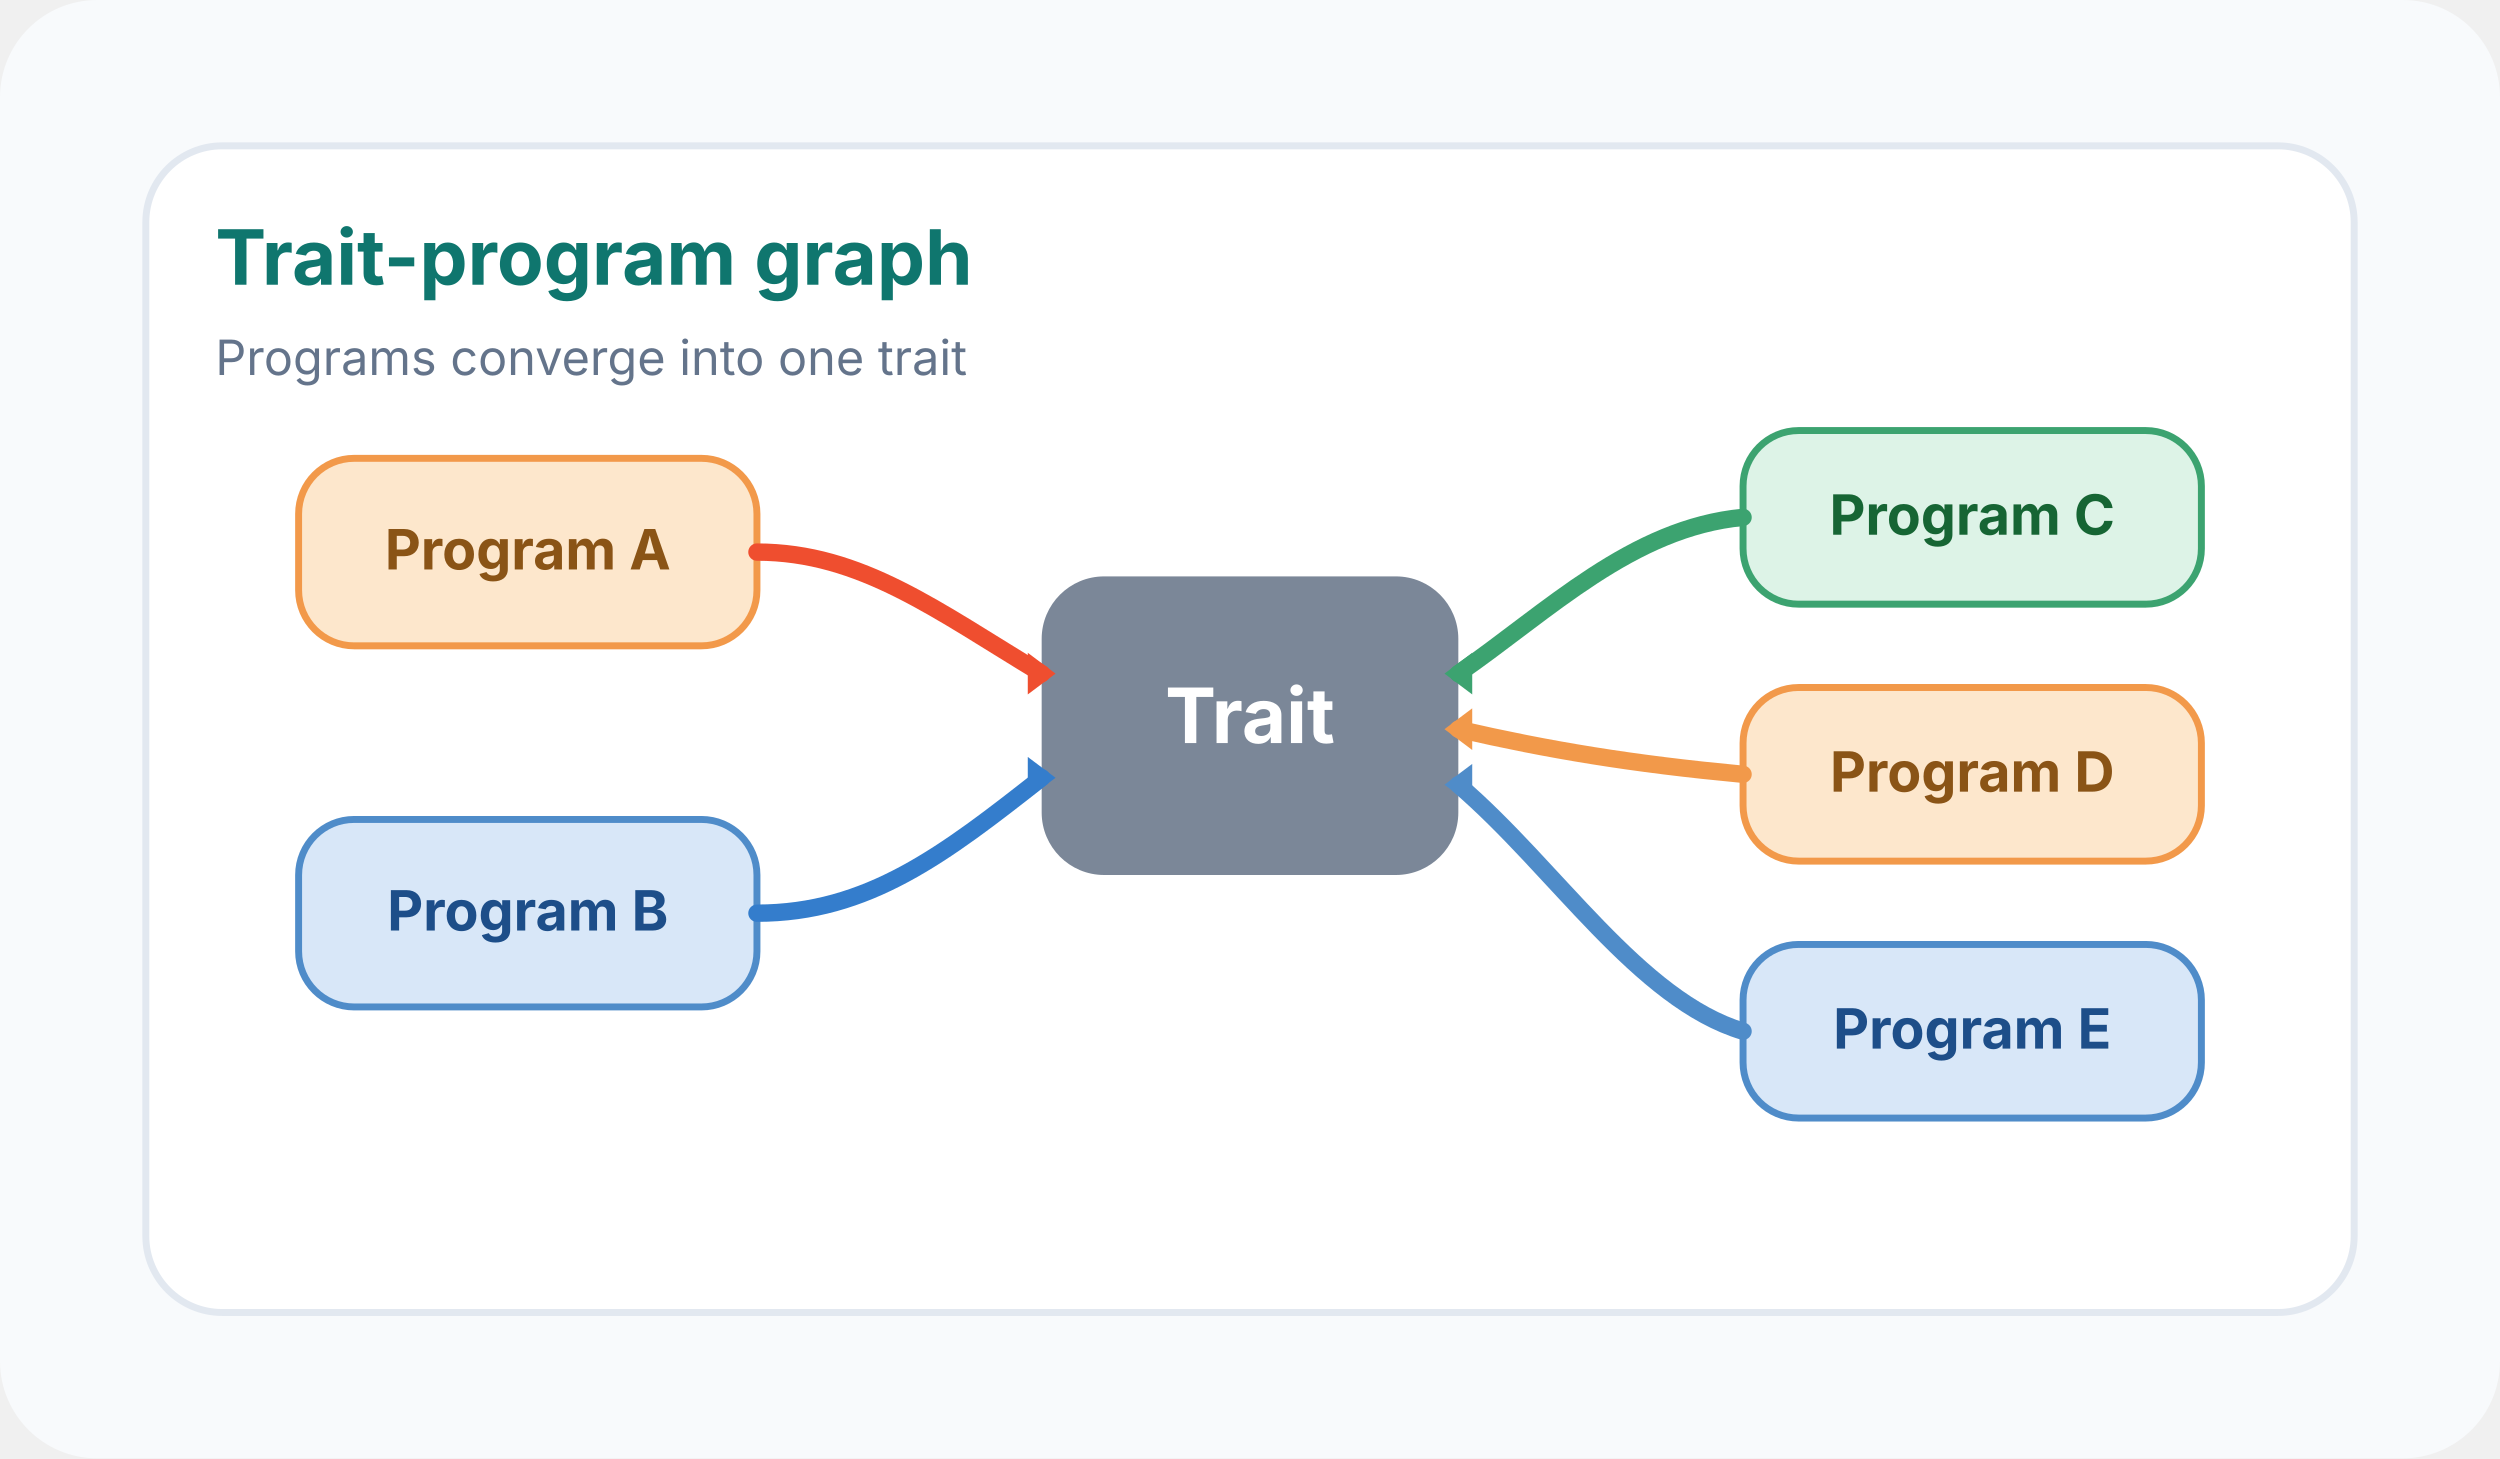
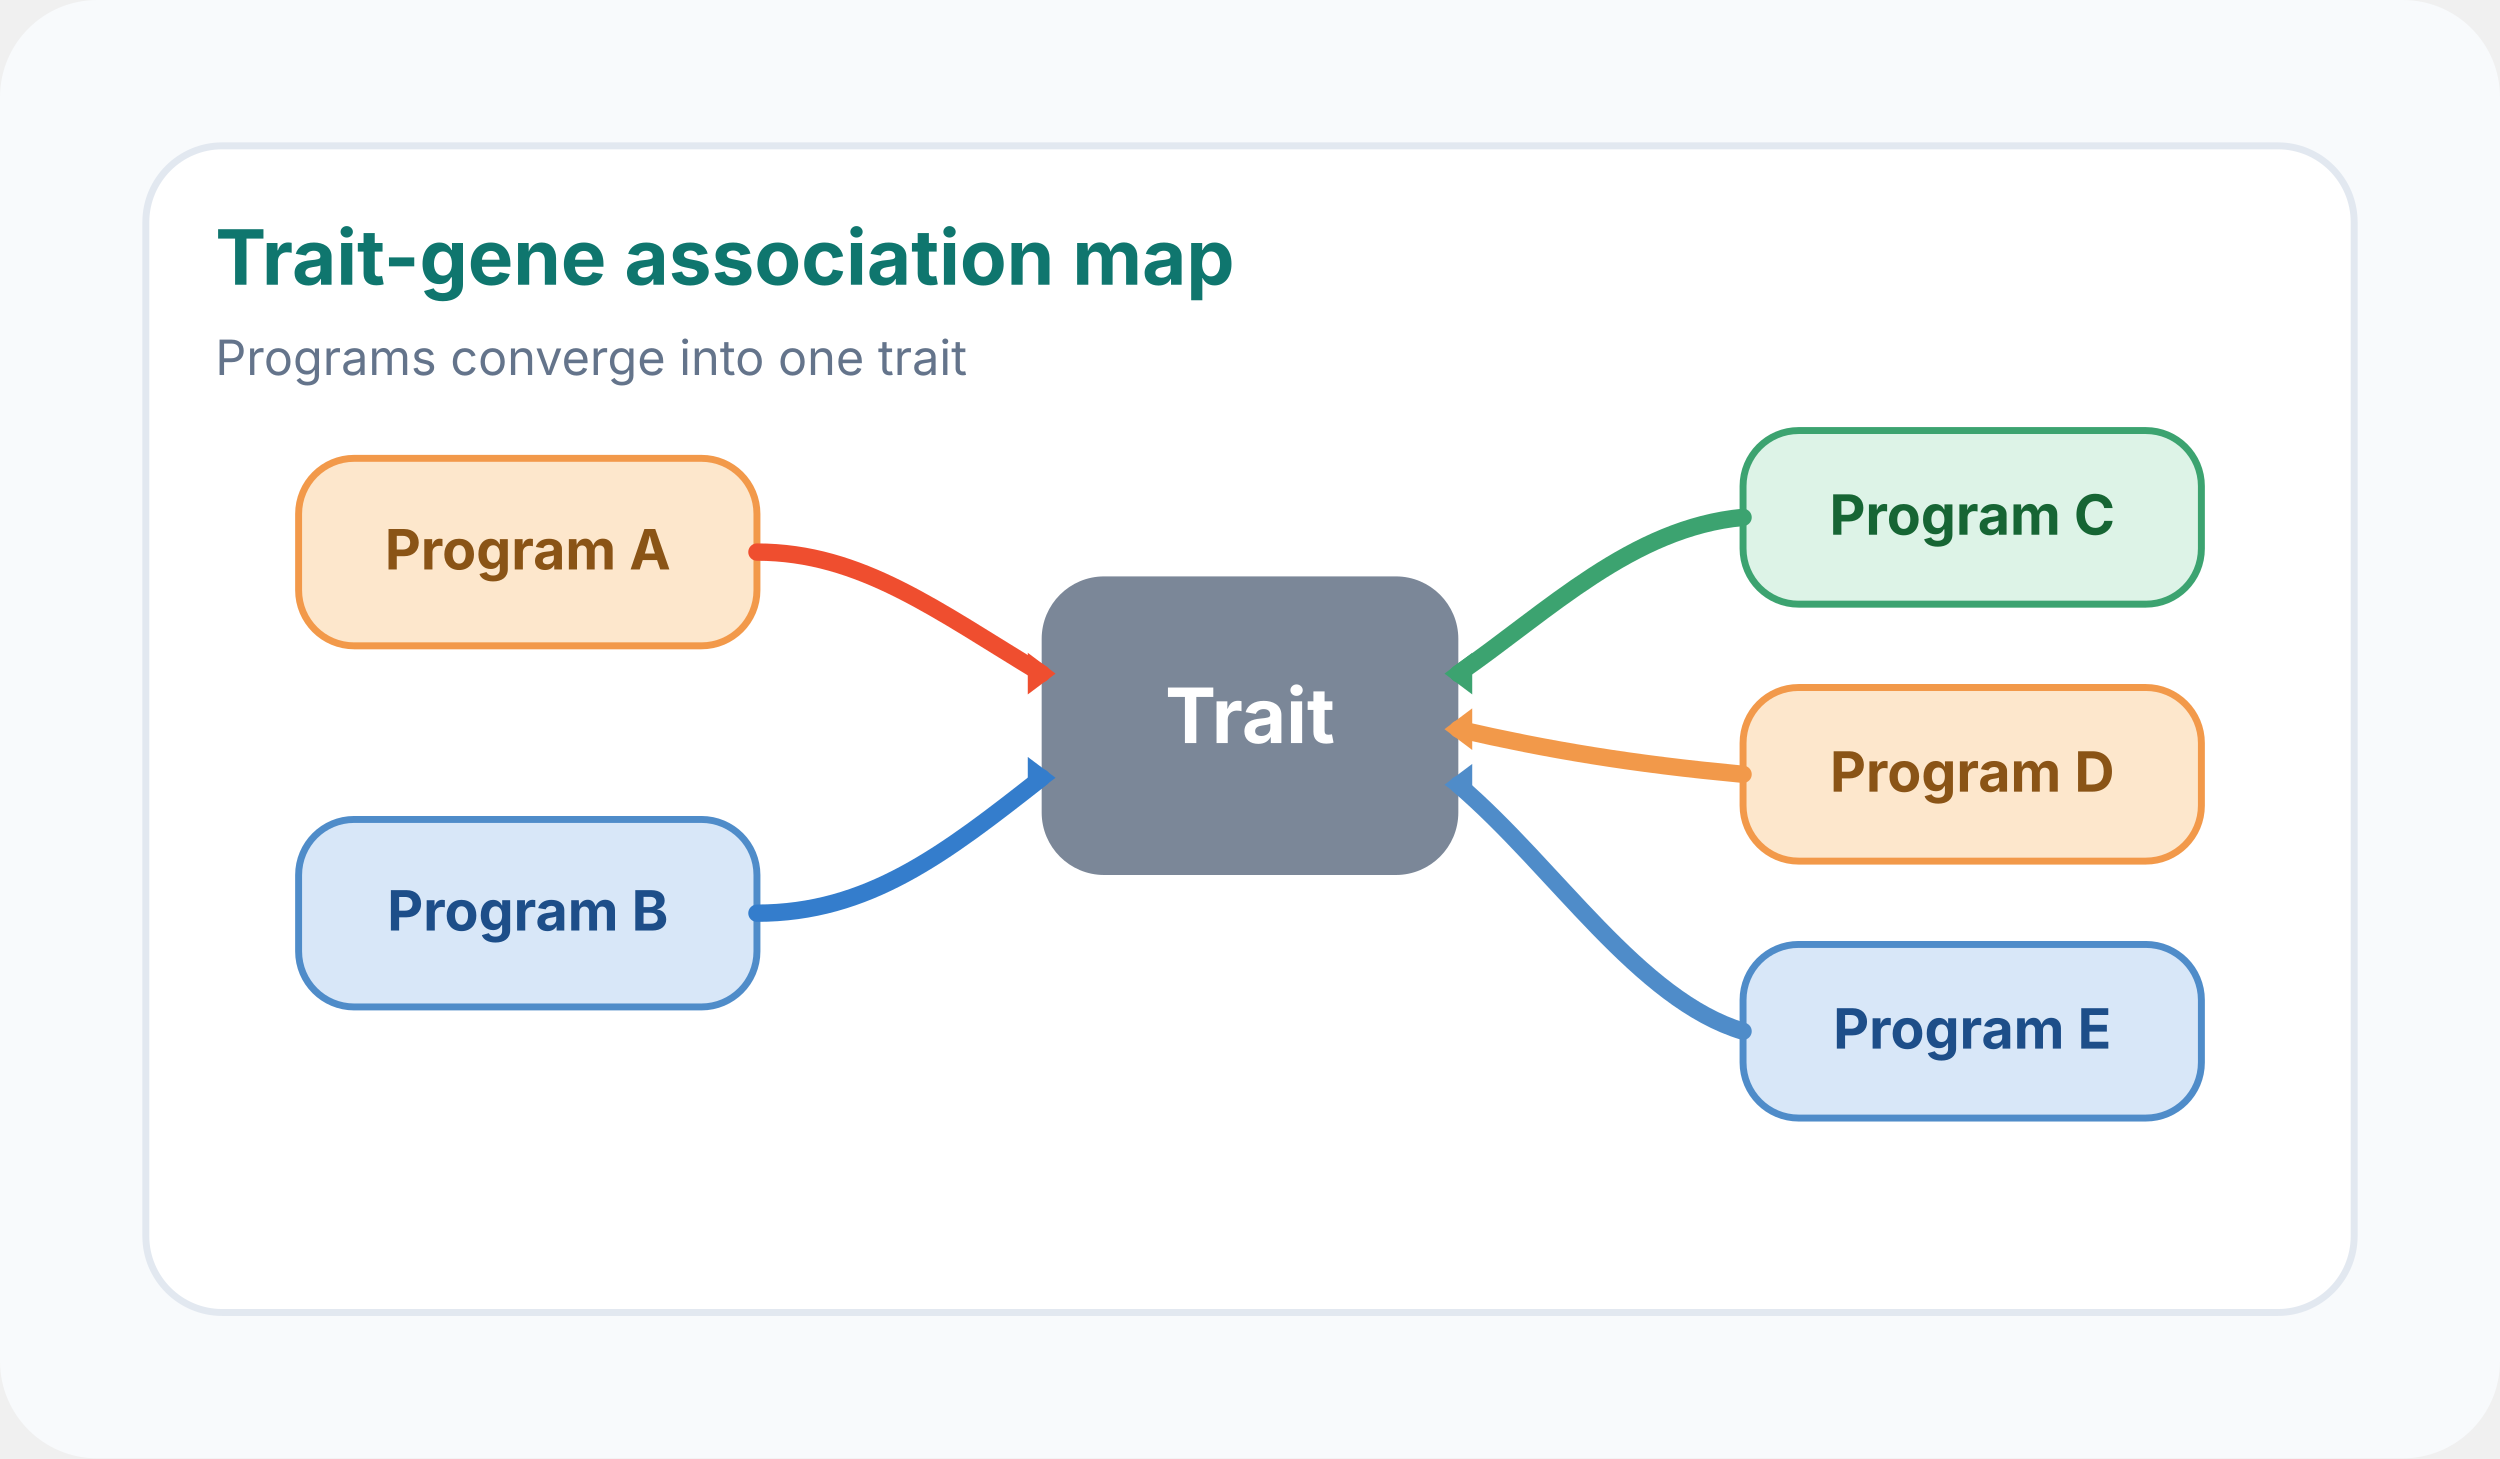
<svg xmlns="http://www.w3.org/2000/svg" width="720" height="420" viewBox="0 0 720 420" fill="none">
  <rect width="720" height="420" rx="28" fill="#F8FAFC" />
  <rect x="42" y="42" width="636" height="336" rx="22" fill="white" stroke="#E2E8F0" stroke-width="2" />
-   <text x="62" y="82" fill="#0F766E" font-family="Inter, Arial, Helvetica, sans-serif" font-size="22" font-weight="700">Trait-program graph</text>
+   <text x="62" y="82" fill="#0F766E" font-family="Inter, Arial, Helvetica, sans-serif" font-size="22" font-weight="700">Trait-gene association map</text>
  <text x="62" y="108" fill="#64748B" font-family="Inter, Arial, Helvetica, sans-serif" font-size="14">Programs converge into one trait</text>
  <rect x="300" y="166" width="120" height="86" rx="18" fill="#7B8798" />
  <text x="360" y="214" text-anchor="middle" fill="white" font-family="Inter, Arial, Helvetica, sans-serif" font-size="22" font-weight="700">Trait</text>
  <rect x="86" y="132" width="132" height="54" rx="16" fill="#FDE7CC" stroke="#F2994A" stroke-width="2" />
  <rect x="86" y="236" width="132" height="54" rx="16" fill="#D8E7F8" stroke="#4F8CC9" stroke-width="2" />
  <rect x="502" y="124" width="132" height="50" rx="16" fill="#DDF3E7" stroke="#3CA370" stroke-width="2" />
  <rect x="502" y="198" width="132" height="50" rx="16" fill="#FDE7CC" stroke="#F2994A" stroke-width="2" />
  <rect x="502" y="272" width="132" height="50" rx="16" fill="#D8E7F8" stroke="#4F8CC9" stroke-width="2" />
  <text x="152" y="164" text-anchor="middle" fill="#8A5416" font-family="Inter, Arial, Helvetica, sans-serif" font-size="16" font-weight="700">Program A</text>
  <text x="152" y="268" text-anchor="middle" fill="#1D4E89" font-family="Inter, Arial, Helvetica, sans-serif" font-size="16" font-weight="700">Program B</text>
  <text x="568" y="154" text-anchor="middle" fill="#166534" font-family="Inter, Arial, Helvetica, sans-serif" font-size="16" font-weight="700">Program C</text>
  <text x="568" y="228" text-anchor="middle" fill="#8A5416" font-family="Inter, Arial, Helvetica, sans-serif" font-size="16" font-weight="700">Program D</text>
  <text x="568" y="302" text-anchor="middle" fill="#1D4E89" font-family="Inter, Arial, Helvetica, sans-serif" font-size="16" font-weight="700">Program E</text>
  <path d="M218 159C248 159 270 176 300 194" stroke="#EF4E2F" stroke-width="5" stroke-linecap="round" />
  <path d="M218 263C250 263 272 246 300 224" stroke="#347DCC" stroke-width="5" stroke-linecap="round" />
  <path d="M502 149C470 152 446 176 420 194" stroke="#3CA370" stroke-width="5" stroke-linecap="round" />
  <path d="M502 223C470 220 446 216 420 210" stroke="#F2994A" stroke-width="5" stroke-linecap="round" />
  <path d="M502 297C472 288 448 250 420 226" stroke="#4F8CC9" stroke-width="5" stroke-linecap="round" />
  <polygon points="296,188 304,194 296,200" fill="#EF4E2F" />
  <polygon points="296,218 304,224 296,230" fill="#347DCC" />
  <polygon points="424,188 416,194 424,200" fill="#3CA370" />
  <polygon points="424,204 416,210 424,216" fill="#F2994A" />
  <polygon points="424,220 416,226 424,232" fill="#4F8CC9" />
</svg>
